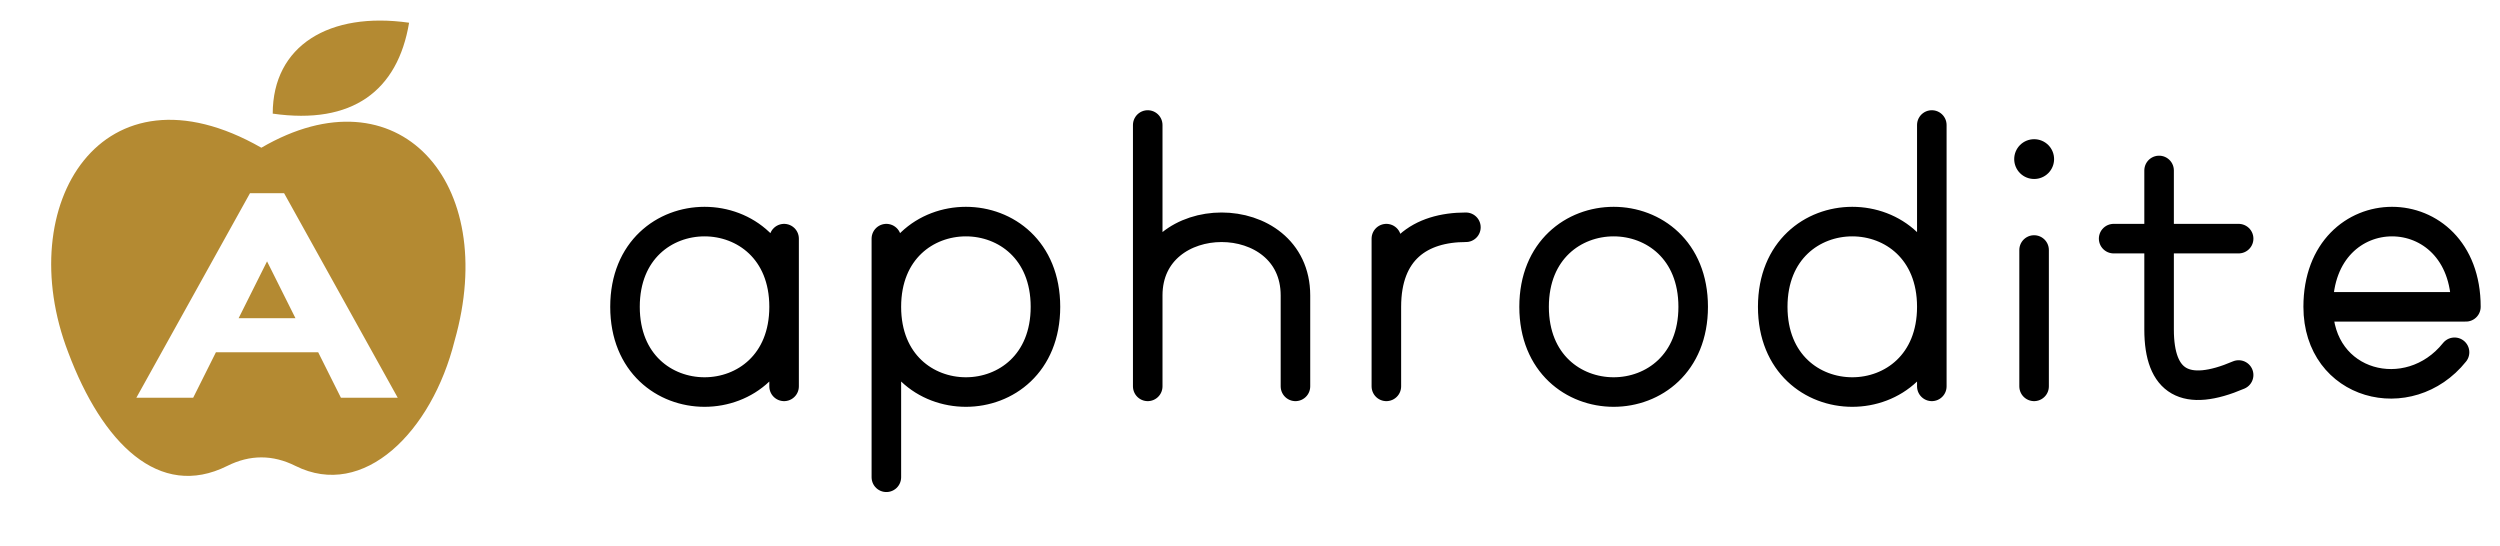
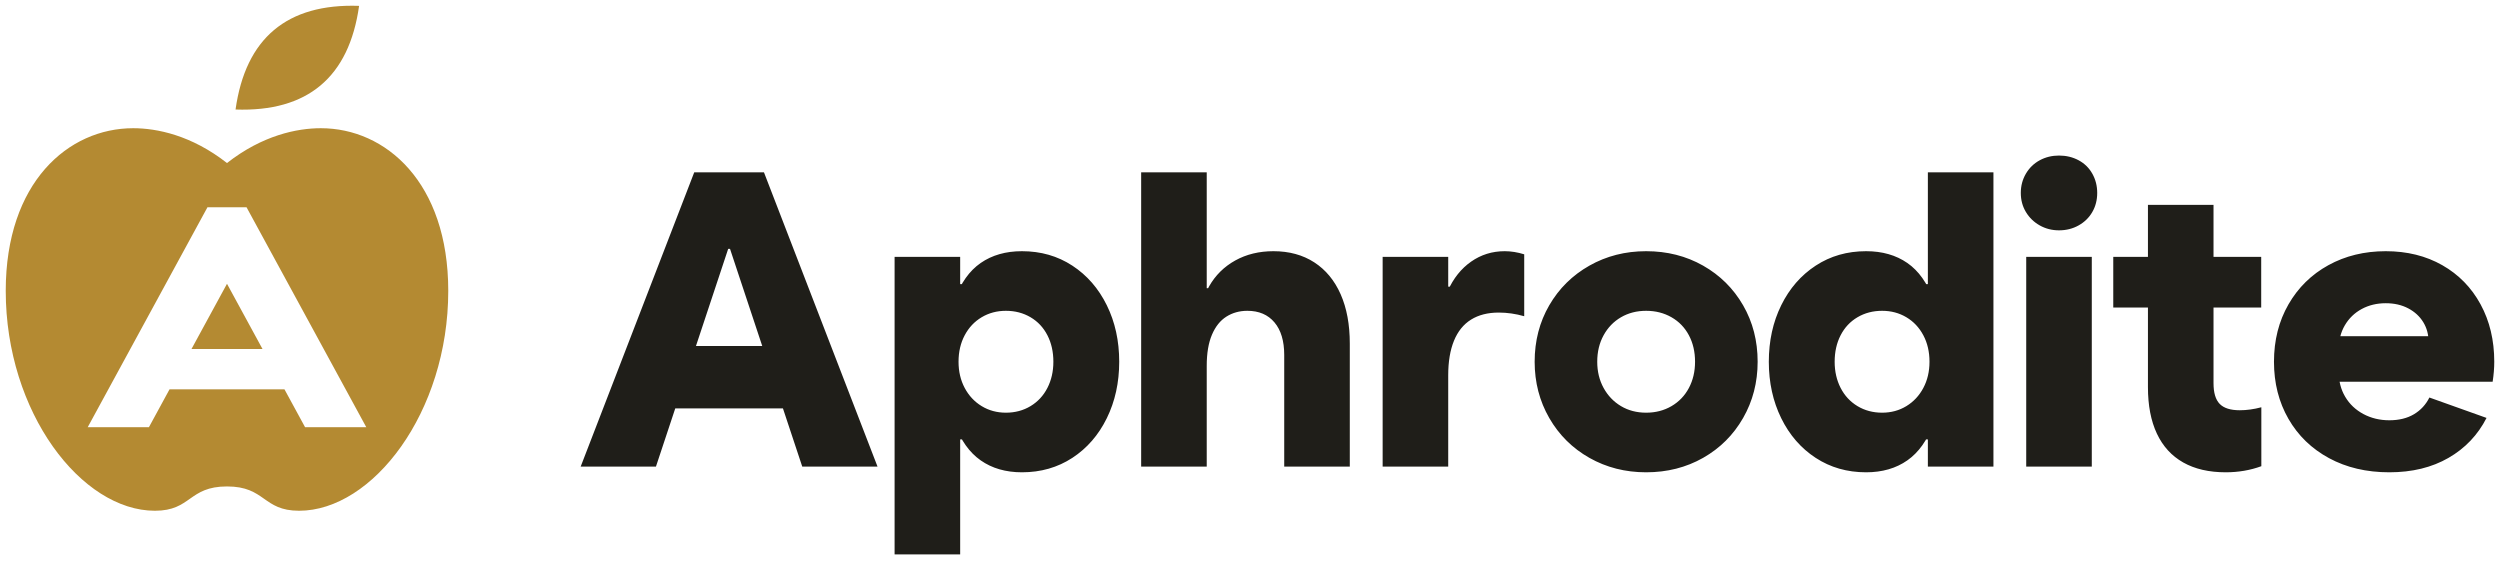
- <svg xmlns="http://www.w3.org/2000/svg" viewBox="0 0 220 48" fill="none" aria-hidden="true">
-   <path fill="#B48A32" fill-rule="evenodd" d="M23 13C9 5 1 18 6 31c3 8 8 13 14 10 2-1 4-1 6 0 6 3 12-3 14-11 4-14-5-24-17-17Zm-1 4L12 35h5l2-4h9l2 4h5L25 17h-3Zm1.5 6-2.5 5h5l-2.5-5Z" />
-   <path fill="#B48A32" d="M24 10c0-6 5-9 12-8-1 6-5 9-12 8Z" />
-   <g stroke="currentColor" stroke-width="2.6" stroke-linecap="round" stroke-linejoin="round">
-     <path d="M69 21v13m0-7c0-10-14-10-14 0s14 10 14 0M78 21v21m0-15c0-10 14-10 14 0s-14 10-14 0M101 11v23m0-8c0-8 13-8 13 0v8M122 34V21m0 6c0-5 3-7 7-7M149 27c0-10-14-10-14 0s14 10 14 0M170 11v23m0-7c0-10-14-10-14 0s14 10 14 0M179 22v12M190 15v14q0 7 7 4m-11-12h11M205 27h12c0-10-13-10-13 0 0 7 8 9 12 4" />
-     <path d="M179 14h.01" stroke-width="3.5" />
-   </g>
+ <svg xmlns="http://www.w3.org/2000/svg" viewBox="4.222 1.499 217.822 48.804">
+   <path fill="#B48A32" fill-rule="evenodd" d="M24 15.704C27.092 13.281 30.11 12.67 32.175 12.67C37.828 12.67 43.278 17.386 43.278 26.839C43.278 37.452 36.668 46 30.281 46C27.101 46 27.364 43.882 24 43.882C20.636 43.882 20.899 46 17.719 46C11.332 46 4.722 37.452 4.722 26.839C4.722 17.386 10.172 12.67 15.825 12.67C17.89 12.67 20.908 13.281 24 15.704ZM22.297 19.558L25.703 19.558L36.135 38.719L30.802 38.719L29.006 35.419L18.994 35.419L17.198 38.719L11.865 38.719L22.297 19.558ZM24 26.225L27.093 31.906L20.907 31.906L24 26.225ZM24.745 11.042C25.619 4.823 29.232 1.791 35.509 2.01C34.635 8.23 31.022 11.262 24.745 11.042Z" />
+   <path fill="#1f1e19" transform="translate(54.121 42.154) scale(0.01770592)" d="M649.201 -1448.0H941.207L1500.007 0.0H1129.597ZM598 -1448H846.811L837.212 -1071.588H649.201L890.006 -1448.0L409.609 0.0H39.2ZM431.207 -593.599H1108.0V-286.394H431.207Z M1583.986 -1032.0H1906.658V-790.0L1861.324 -516.0L1906.658 -208.0V432.0H1583.986ZM1938.658 -133.999H1812.658V-898.001H1938.658L1836.658 -516.0Q1836.658 -701.334 1880.324 -822.667Q1923.991 -944 2007.657 -1002Q2091.323 -1060.0 2210.656 -1060.0Q2349.99 -1060.0 2458.576 -989.0Q2567.163 -918.0 2628.243 -794.0Q2689.323 -670.0 2689.323 -516.0Q2689.323 -362.667 2628.323 -238.333Q2567.323 -114.0 2458.656 -43.0Q2349.99 28.0 2210.656 28.0Q2091.323 28.0 2007.657 -30.667Q1923.991 -89.333 1880.324 -210Q1836.658 -330.666 1836.658 -516.0ZM2365.318 -516.0Q2365.318 -589.36 2335.985 -646.345Q2306.652 -703.33 2252.986 -734.996Q2199.32 -766.663 2131.735 -766.663Q2065.529 -766.663 2012.426 -734.996Q1959.323 -703.33 1928.99 -646.345Q1898.658 -589.36 1898.658 -516.0Q1898.658 -444.001 1928.99 -387.002Q1959.323 -330.003 2012.426 -297.67Q2065.529 -265.337 2131.735 -265.337Q2199.32 -265.337 2252.986 -297.67Q2306.652 -330.003 2335.985 -387.233Q2365.318 -444.463 2365.318 -516.0Z M2797.306 -1448.0H3119.978V0.0H2797.306ZM3319.975 -766.663Q3261.976 -766.663 3216.643 -737.996Q3171.31 -709.33 3145.644 -648.997Q3119.978 -588.664 3119.978 -495.998L3085.311 -698.666V-878H3151.978L3085.311 -698.666Q3085.311 -805.333 3131.644 -886.999Q3177.977 -968.666 3260.311 -1014.333Q3342.644 -1060.0 3447.978 -1060.0Q3564.645 -1060.0 3649.311 -1005Q3733.978 -950 3778.978 -848Q3823.979 -745.999 3823.979 -605.333V0.0H3501.307V-549.332Q3501.307 -652.664 3453.307 -709.663Q3405.308 -766.663 3319.975 -766.663Z M3985.626 -1032.0H4308.298V0.0H3985.626ZM4264.964 -655.999V-885.334H4340.298L4264.964 -655.999Q4264.964 -772.666 4306.297 -865Q4347.63 -957.333 4420.964 -1008.667Q4494.297 -1060.0 4586.298 -1060.0Q4632.964 -1060.0 4682.297 -1044.667V-739.996Q4619.63 -757.996 4556.963 -757.996Q4476.297 -757.996 4420.63 -723.33Q4364.964 -688.663 4336.631 -619.33Q4308.298 -549.997 4308.298 -449.331Z M4733.613 -516.0Q4733.613 -670.0 4805.613 -794.0Q4877.613 -918.0 5003.163 -989.0Q5128.714 -1060.0 5282.28 -1060.0Q5437.382 -1060.0 5562.498 -989.0Q5687.614 -918.0 5759.28 -794.0Q5830.947 -670.0 5830.947 -516.0Q5830.947 -364.0 5759.28 -239.0Q5687.614 -114.0 5562.498 -43.0Q5437.382 28.0 5282.28 28.0Q5128.714 28.0 5003.163 -43.0Q4877.613 -114.0 4805.613 -239.0Q4733.613 -364.0 4733.613 -516.0ZM5522.943 -516.0Q5522.943 -589.36 5492.61 -646.345Q5462.277 -703.33 5406.945 -734.996Q5351.612 -766.663 5282.28 -766.663Q5212.948 -766.663 5158.615 -734.996Q5104.283 -703.33 5072.95 -646.345Q5041.617 -589.36 5041.617 -516.0Q5041.617 -444.001 5072.95 -387.002Q5104.283 -330.003 5158.485 -297.67Q5212.687 -265.337 5282.28 -265.337Q5351.612 -265.337 5406.924 -297.523Q5462.235 -329.709 5492.589 -386.855Q5522.943 -444.001 5522.943 -516.0Z M6991.269 -1448.0H6668.598V-790.0L6713.931 -516.0L6668.598 -208.0V0.0H6991.269ZM6636.598 -133.999H6762.598V-898.001H6636.598L6738.598 -516.0Q6738.598 -701.334 6694.931 -822.667Q6651.265 -944 6567.598 -1002Q6483.932 -1060.0 6364.599 -1060.0Q6225.266 -1060.0 6116.679 -989.0Q6008.093 -918.0 5947.013 -794.0Q5885.933 -670.0 5885.933 -516.0Q5885.933 -362.667 5946.933 -238.333Q6007.933 -114.0 6116.599 -43.0Q6225.266 28.0 6364.599 28.0Q6483.932 28.0 6567.598 -30.667Q6651.265 -89.333 6694.931 -210Q6738.598 -330.666 6738.598 -516.0ZM6209.937 -516.0Q6209.937 -589.36 6239.27 -646.345Q6268.603 -703.33 6322.269 -734.996Q6375.935 -766.663 6443.52 -766.663Q6509.726 -766.663 6562.829 -734.996Q6615.932 -703.33 6646.265 -646.345Q6676.598 -589.36 6676.598 -516.0Q6676.598 -444.001 6646.265 -387.002Q6615.932 -330.003 6562.829 -297.67Q6509.726 -265.337 6443.52 -265.337Q6375.935 -265.337 6322.269 -297.67Q6268.603 -330.003 6239.27 -387.233Q6209.937 -444.463 6209.937 -516.0Z M7152.586 -1032.0H7475.258V0.0H7152.586ZM7125.92 -1346.666Q7125.92 -1398.667 7150.92 -1441.334Q7175.92 -1484.001 7218.921 -1507.335Q7261.921 -1530.668 7313.922 -1530.668Q7367.256 -1530.668 7410.59 -1507.335Q7453.924 -1484.001 7477.924 -1441.334Q7501.924 -1398.667 7501.924 -1346.666Q7501.924 -1294.666 7477.924 -1252.998Q7453.924 -1211.331 7410.59 -1186.998Q7367.256 -1162.664 7313.922 -1162.664Q7261.921 -1162.664 7218.921 -1186.998Q7175.92 -1211.331 7150.92 -1252.998Q7125.92 -1294.666 7125.92 -1346.666Z M7580.906 -1032.0H8308.91V-782.663H7580.906ZM7751.573 -391.336V-1288.0H8074.244V-410.67Q8074.244 -340.004 8104.577 -308.671Q8134.911 -277.338 8203.577 -277.338Q8254.244 -277.338 8309.577 -292.004V-2Q8227.577 28.0 8134.242 28.0Q8010.908 28.0 7925.241 -20.334Q7839.573 -68.667 7795.573 -162.335Q7751.573 -256.002 7751.573 -391.336Z M8371.759 -516.0Q8371.759 -674.4 8443.159 -798.4Q8514.559 -922.4 8639.56 -991.2Q8764.56 -1060 8921.761 -1060.0Q9078.961 -1060.0 9199.961 -991.2Q9320.962 -922.4 9388.362 -798.6Q9455.762 -674.8 9455.762 -516.0Q9455.762 -469.6 9447.762 -417.6H8548.961V-641.599H9146.555L9132.555 -614.001Q9132.555 -667.999 9106.356 -710.798Q9080.156 -753.596 9032.358 -778.796Q8984.559 -803.995 8921.761 -803.995Q8855.762 -803.995 8803.164 -775.396Q8750.565 -746.797 8720.366 -695.199Q8690.167 -643.601 8690.167 -575.203V-467.997Q8690.167 -397.6 8722.366 -343.401Q8754.565 -289.203 8811.964 -258.604Q8869.362 -228.005 8939.36 -228.005Q9010.958 -228.005 9060.757 -257.804Q9110.556 -287.603 9136.555 -340.002L9417.762 -239.6Q9353.362 -113.6 9230.362 -42.8Q9107.361 28.0 8939.36 28.0Q8771.359 28.0 8642.759 -41.6Q8514.159 -111.2 8442.959 -235Q8371.759 -358.799 8371.759 -516.0Z" />
</svg>
